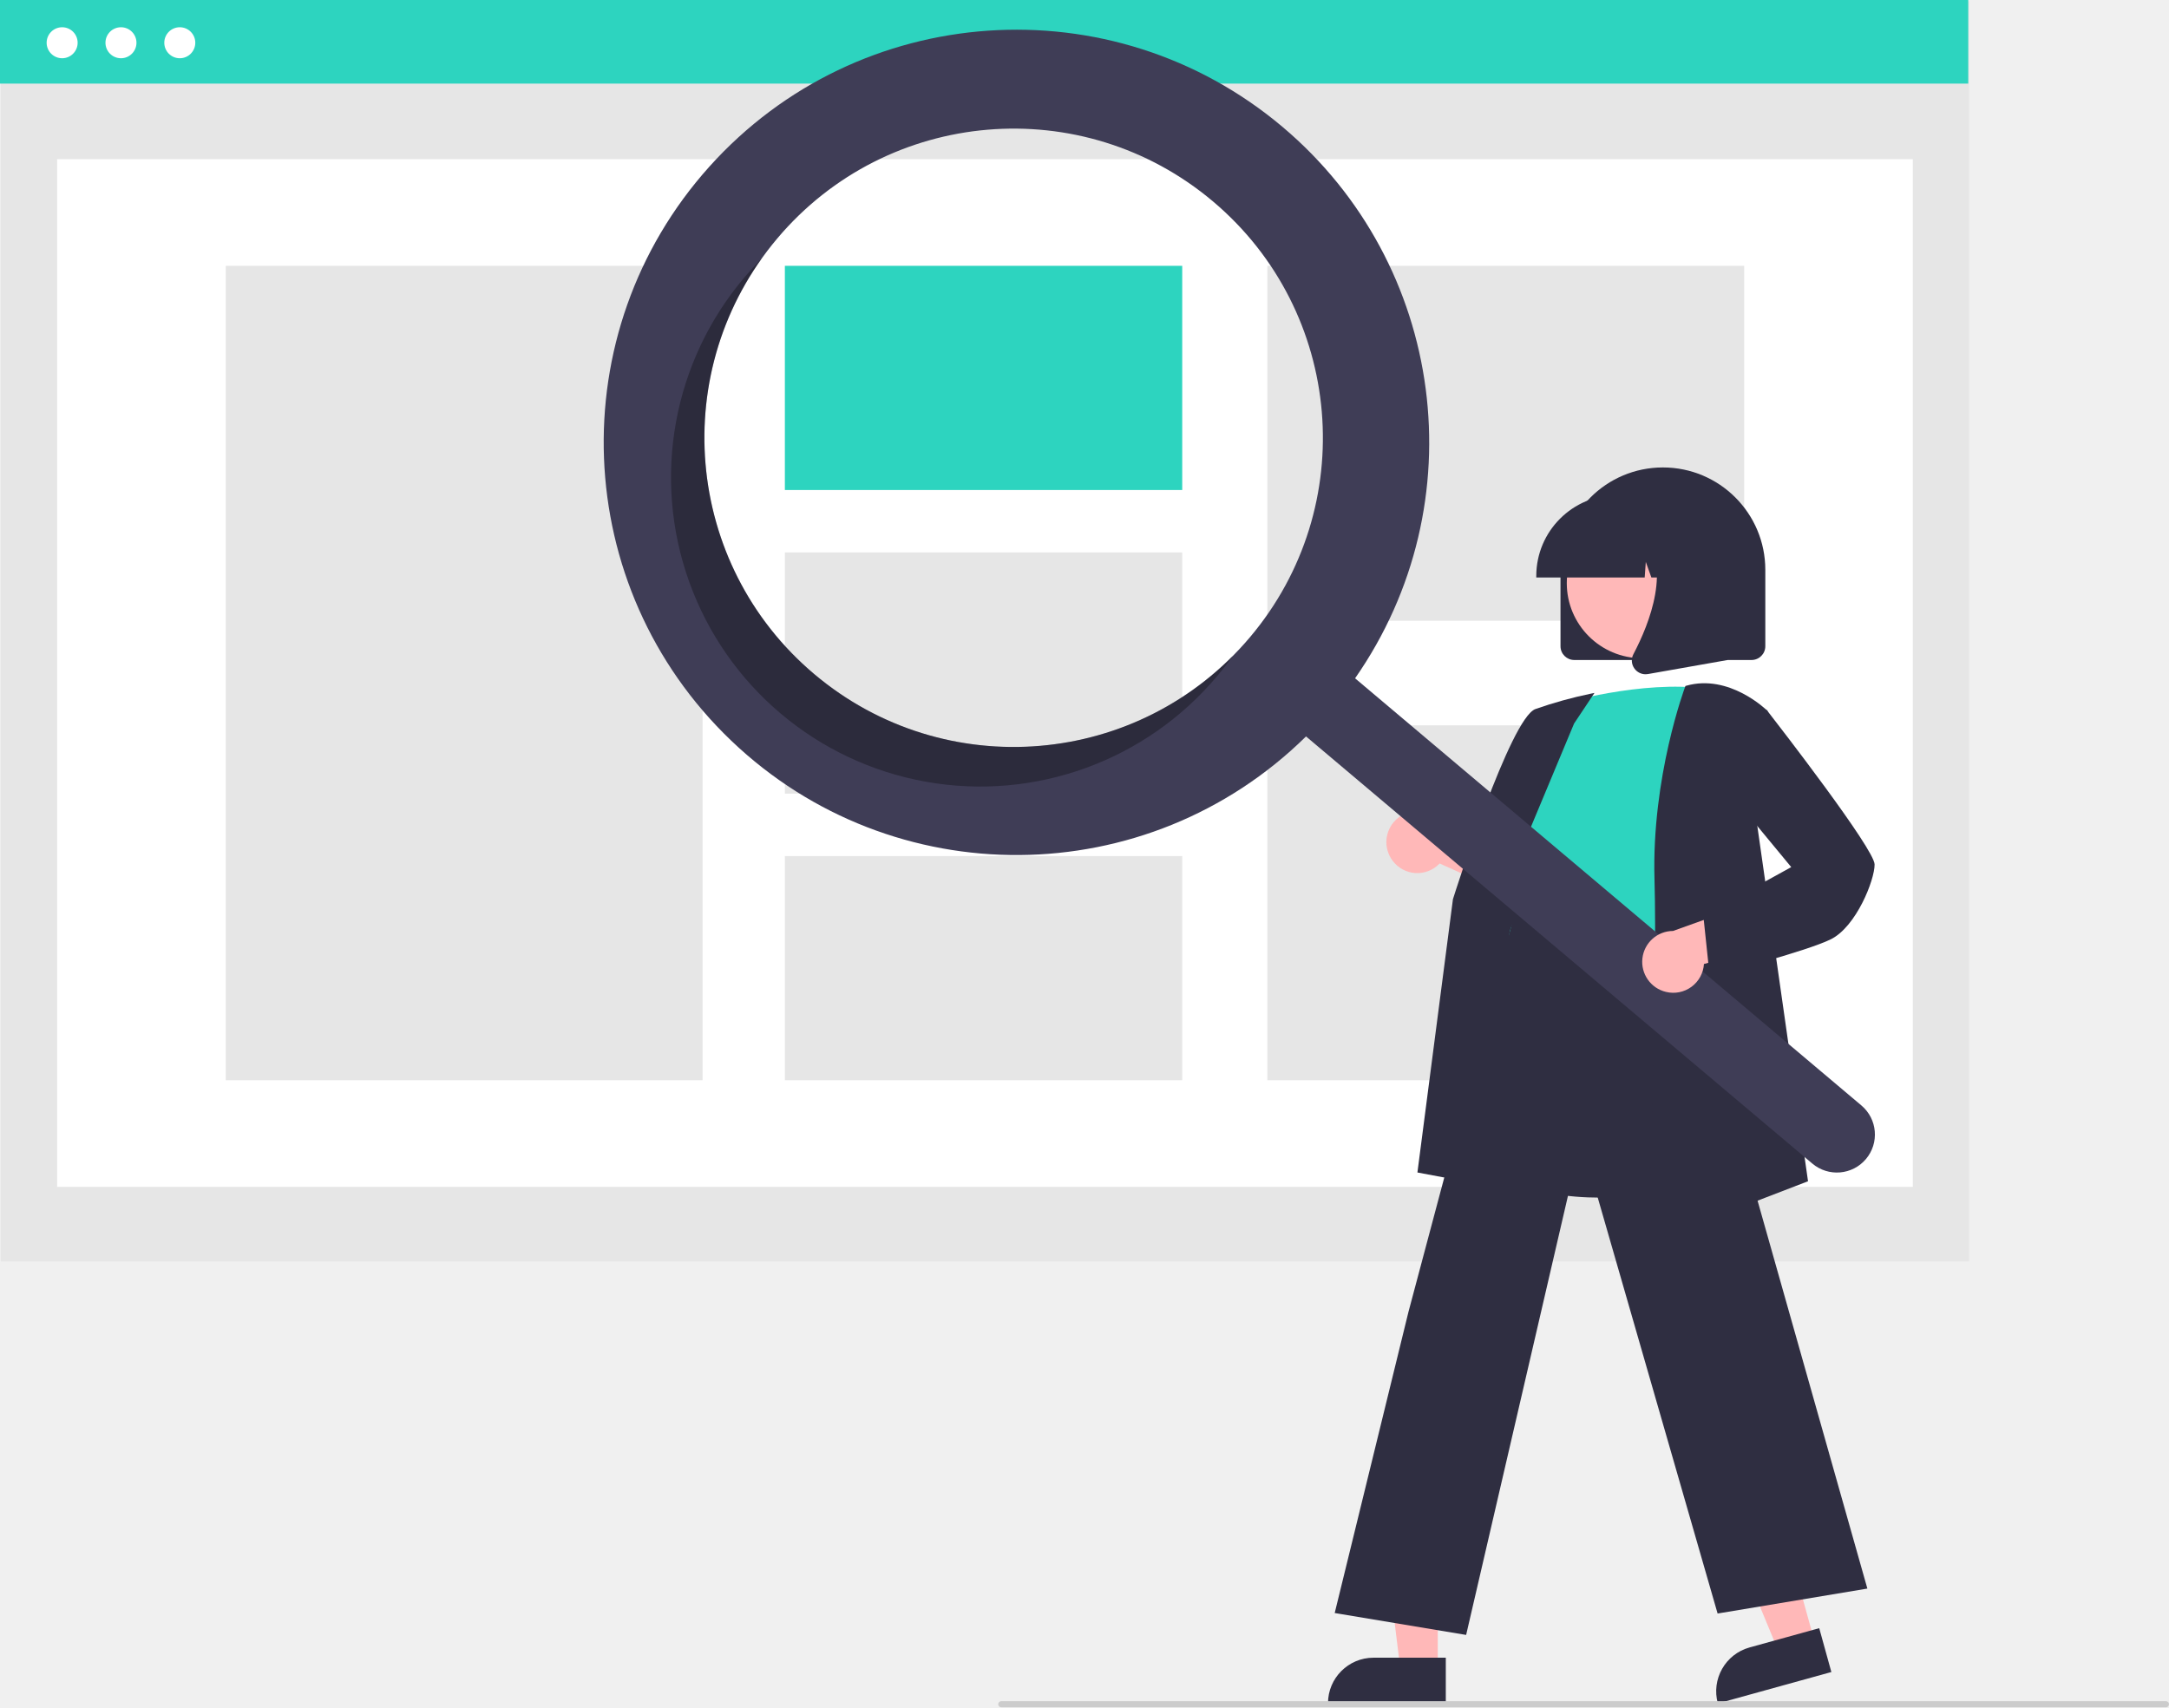
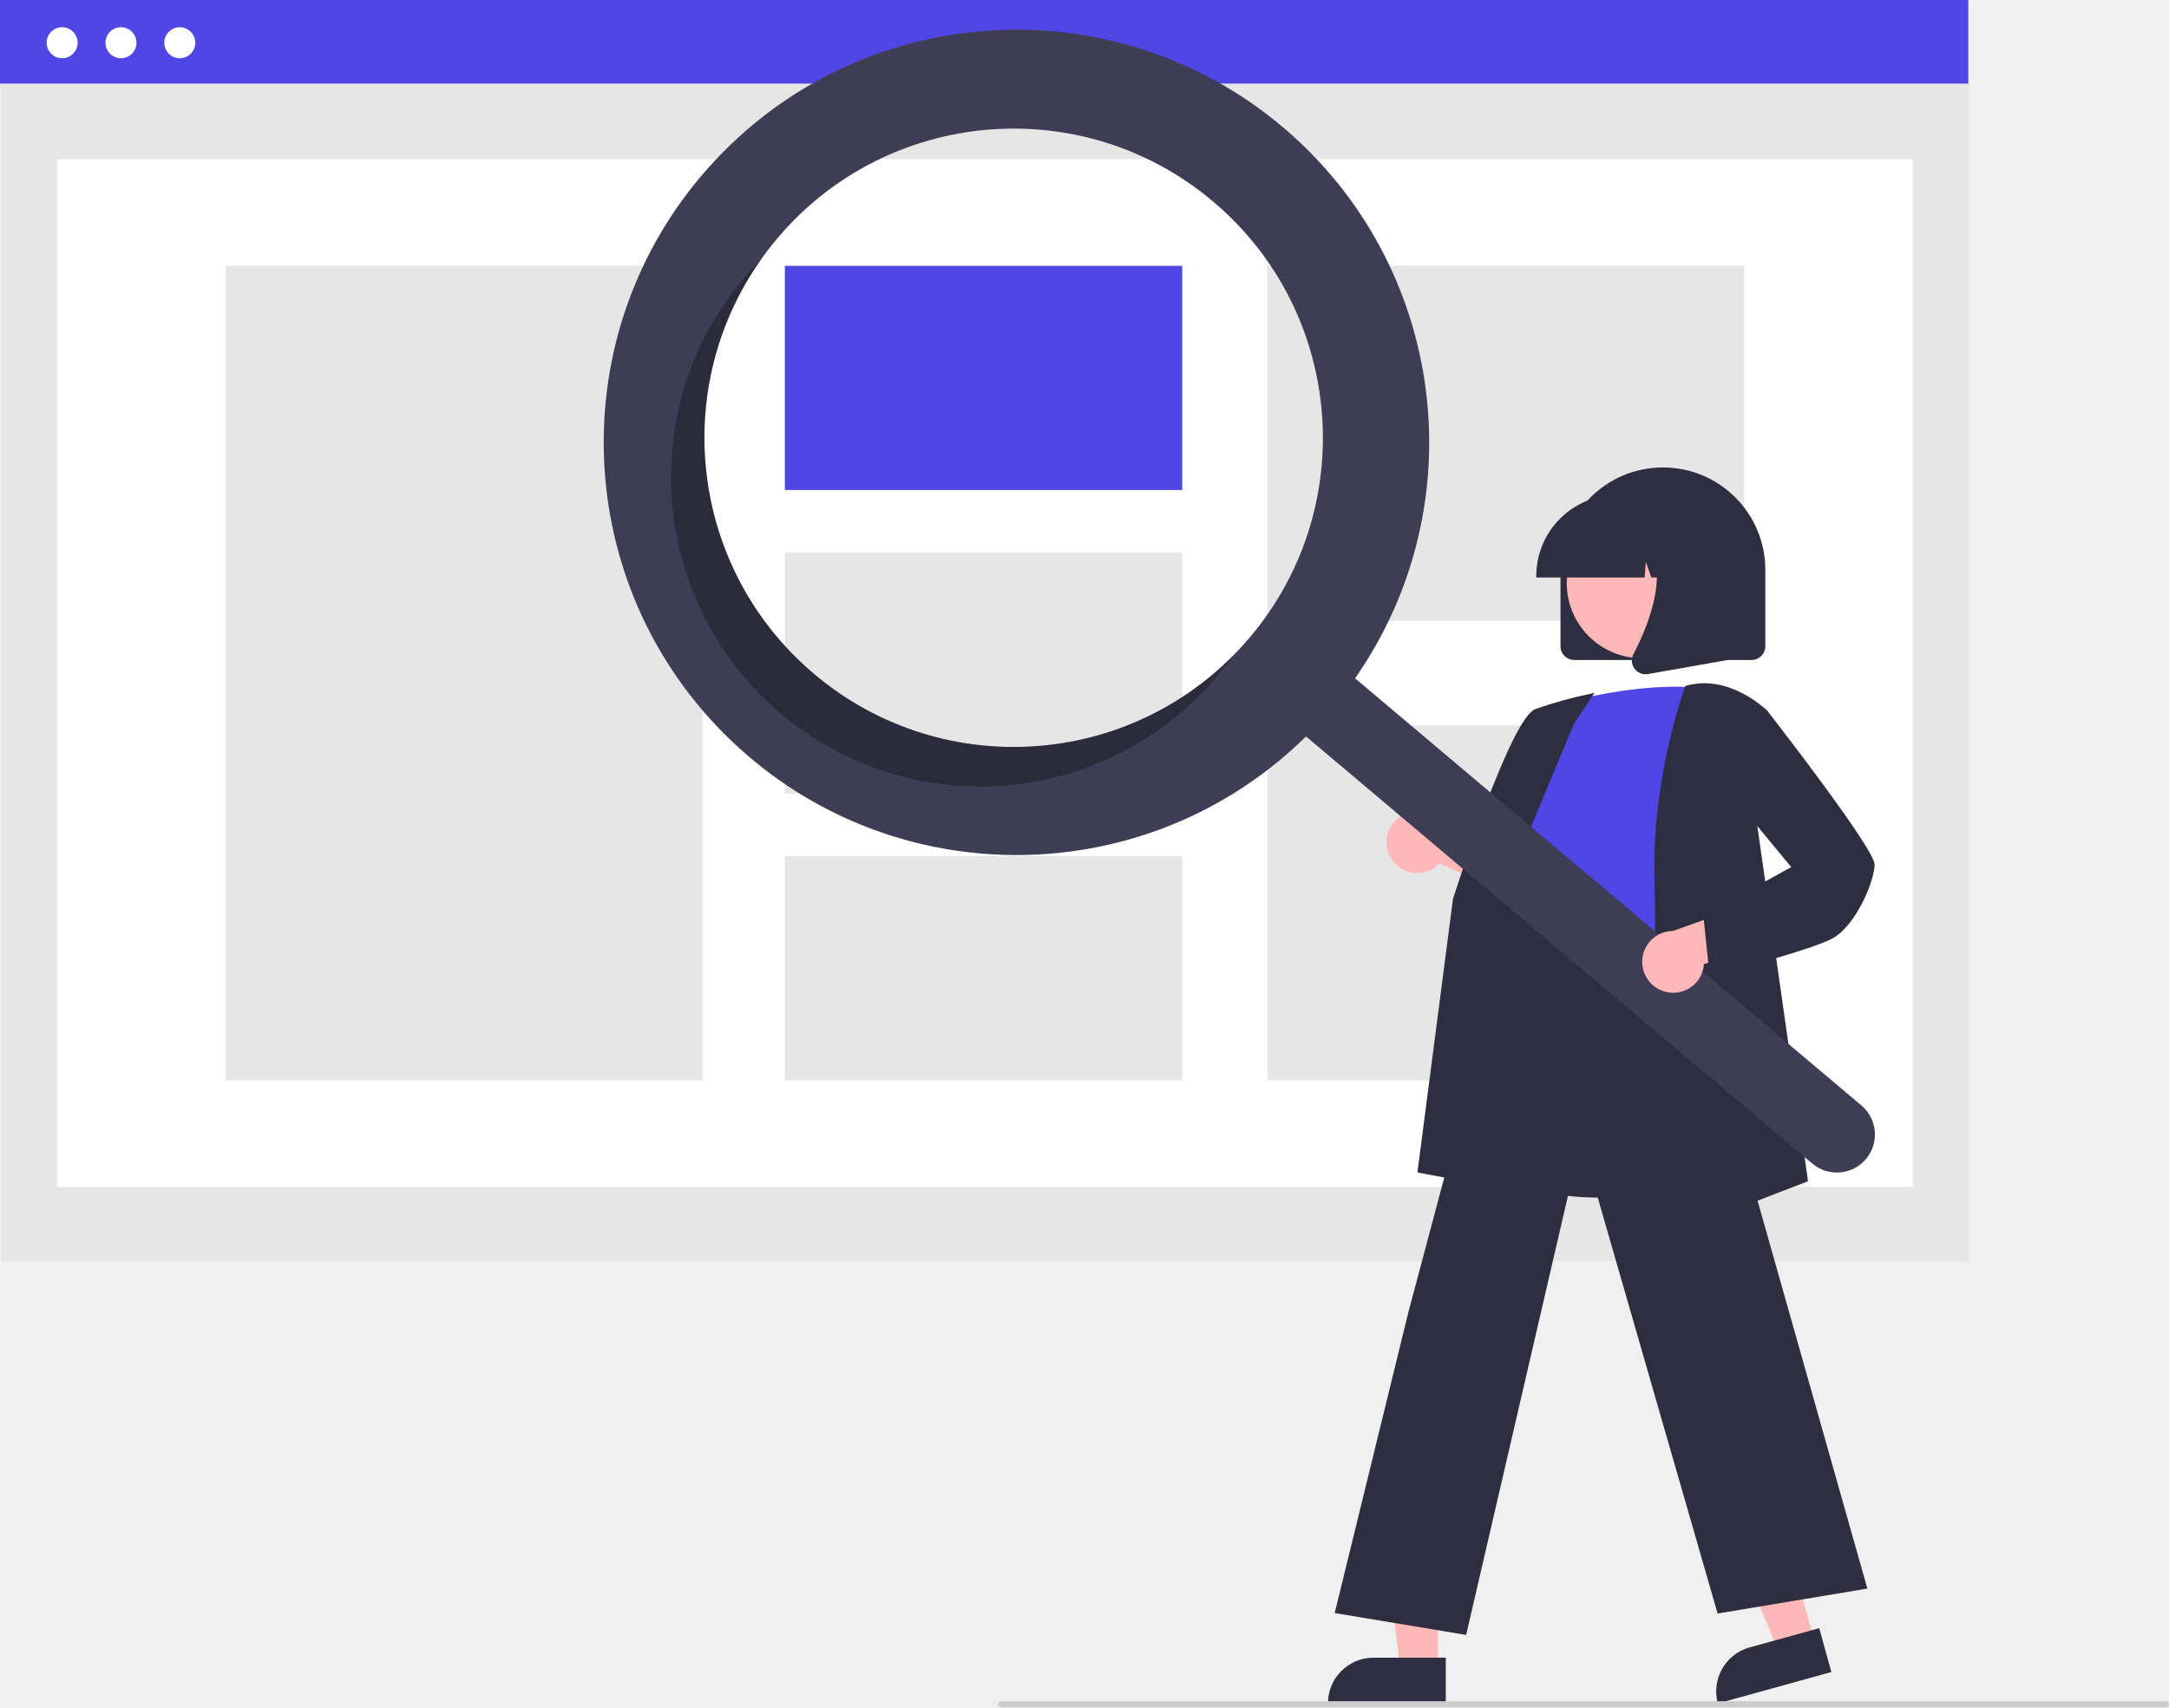
<svg xmlns="http://www.w3.org/2000/svg" data-name="Layer 1" width="709.533" height="558.594" viewBox="0 0 709.533 558.594">
  <rect x="0.275" y="0.365" width="643.862" height="412.358" fill="#e6e6e6" />
  <rect x="18.686" y="52.085" width="607.039" height="336.243" fill="#fff" />
-   <rect width="643.862" height="27.354" fill="#2dd4bf" />
+   <rect width="643.862" height="27.354" fill="#4f46e5" />
  <circle cx="20.327" cy="13.985" r="5.07" fill="#fff" />
  <circle cx="39.571" cy="13.985" r="5.07" fill="#fff" />
  <circle cx="58.814" cy="13.985" r="5.07" fill="#fff" />
  <rect x="73.844" y="86.973" width="155.981" height="266.467" fill="#e6e6e6" />
-   <rect x="256.75" y="86.973" width="129.984" height="73.348" fill="#2dd4bf" />
+   <rect x="256.75" y="86.973" width="129.984" height="73.348" fill="#4f46e5" />
  <rect x="256.75" y="180.747" width="129.984" height="78.919" fill="#e6e6e6" />
  <rect x="256.75" y="280.092" width="129.984" height="73.348" fill="#e6e6e6" />
  <rect x="414.587" y="86.973" width="155.981" height="116.125" fill="#e6e6e6" />
  <rect x="414.587" y="237.315" width="155.981" height="116.125" fill="#e6e6e6" />
  <path d="M755.712,382.143v-25a33.5,33.5,0,1,1,67,0v25a4.505,4.505,0,0,1-4.5,4.5h-58A4.505,4.505,0,0,1,755.712,382.143Z" transform="translate(-245.2337 -170.7031)" fill="#2f2e41" />
  <polygon points="593.514 536.786 581.698 540.056 563.462 496.038 580.901 491.212 593.514 536.786" fill="#ffb8b8" />
  <path d="M819.385,708.282h23.644a0,0,0,0,1,0,0v14.887a0,0,0,0,1,0,0H804.498a0,0,0,0,1,0,0v0A14.887,14.887,0,0,1,819.385,708.282Z" transform="translate(-406.293 74.94457) rotate(-15.46951)" fill="#2f2e41" />
  <polygon points="470.328 545.875 458.068 545.875 452.235 498.587 470.33 498.587 470.328 545.875" fill="#ffb8b8" />
  <path d="M449.311,542.372h23.644a0,0,0,0,1,0,0v14.887a0,0,0,0,1,0,0H434.424a0,0,0,0,1,0,0v0A14.887,14.887,0,0,1,449.311,542.372Z" fill="#2f2e41" />
  <path d="M700.778,452.301a10.056,10.056,0,0,0,15.392.917l32.59,14.658L745.796,449.545l-30.494-11.109a10.11,10.11,0,0,0-14.524,13.865Z" transform="translate(-245.2337 -170.7031)" fill="#ffb8b8" />
  <path d="M768.492,562.539c-10.239,0-20.839-1.525-29.749-6.062a38.416,38.416,0,0,1-19.709-23.565c-4.642-14.699,1.211-29.14,6.871-43.105,3.508-8.654,6.821-16.827,7.68-24.884l.3-2.86c1.339-12.848,2.495-23.943,8.897-28.105,3.318-2.157,7.78-2.28,13.641-.377l55.045,17.881-2.024,104.49-.334.112C808.823,556.161,789.418,562.539,768.492,562.539Z" transform="translate(-245.2337 -170.7031)" fill="#2f2e41" />
-   <path d="M755.462,401.051s27-8,48-5c0,0-12,66-8,88s-69.5,8.5-54.5-12.5l5-25s-10-10-1-22Z" transform="translate(-245.2337 -170.7031)" fill="#2dd4bf" />
+   <path d="M755.462,401.051s27-8,48-5c0,0-12,66-8,88s-69.5,8.5-54.5-12.5l5-25s-10-10-1-22Z" transform="translate(-245.2337 -170.7031)" fill="#4f46e5" />
  <path d="M742.182,560.558l-33.276-6.239,11.618-89.407c.781-2.496,18.778-59.143,26.952-62.208a139.517,139.517,0,0,1,18.166-5.047l1.184-.237-6.672,10.009-26.564,63.654Z" transform="translate(-245.2337 -170.7031)" fill="#2f2e41" />
  <path d="M724.843,705.622l-42.995-7.166,24.128-98.524,35.903-134.737.354,2.393c.028.178,3.382,17.78,53.151,9.97l.438-.068.121.426,60.152,212.538-48.99,8.165L762.422,543.551Z" transform="translate(-245.2337 -170.7031)" fill="#2f2e41" />
  <path d="M784.436,577.29l.027-.756c.03-.84,2.988-84.373,2-117.967-.991-33.709,9.922-62.901,10.032-63.192l.089-.234.241-.069c14.12-4.034,26.369,8.005,26.491,8.127l.172.172-4.021,33.176,17.216,120.642Z" transform="translate(-245.2337 -170.7031)" fill="#2f2e41" />
  <circle cx="537.095" cy="190.797" r="24.561" fill="#ffb8b8" />
  <path d="M747.787,359.143a26.53,26.53,0,0,1,26.5-26.5h5a26.53,26.53,0,0,1,26.5,26.5v.5H795.22l-3.604-10.092-.721,10.092h-5.461l-1.818-5.092-.364,5.092H747.787Z" transform="translate(-245.2337 -170.7031)" fill="#2f2e41" />
  <path d="M779.911,389.454a4.433,4.433,0,0,1-.352-4.707c5.299-10.078,12.717-28.7,2.87-40.185l-.708-.825h28.587V386.658l-25.969,4.582a4.596,4.596,0,0,1-.796.07A4.482,4.482,0,0,1,779.911,389.454Z" transform="translate(-245.2337 -170.7031)" fill="#2f2e41" />
  <path d="M664.814,212.249a135.02,135.02,0,1,0,7.655,199.403L838.087,551.4a12.442,12.442,0,0,0,16.066-19.003l-.018-.015L688.516,392.634A135.027,135.027,0,0,0,664.814,212.249ZM654.137,379.177a101.158,101.158,0,1,1-12.077-142.548l0,0A101.158,101.158,0,0,1,654.137,379.177Z" transform="translate(-245.2337 -170.7031)" fill="#3f3d56" />
  <path d="M511.589,391.254a101.163,101.163,0,0,1-17.166-135.989q-2.901,2.922-5.609,6.12A101.158,101.158,0,1,0,643.438,391.856q2.702-3.202,5.089-6.559A101.163,101.163,0,0,1,511.589,391.254Z" transform="translate(-245.2337 -170.7031)" opacity="0.3" style="isolation:isolate" />
  <path d="M790.214,495.239a10.056,10.056,0,0,0,12.424-9.133l34.433-9.557L823.074,464.346l-30.552,10.947A10.11,10.11,0,0,0,790.214,495.239Z" transform="translate(-245.2337 -170.7031)" fill="#ffb8b8" />
  <path d="M804.526,490.18,802.43,470.274l28.762-15.869-18.752-22.7L815.5,406.205l7.62-3.266.237.305c3.593,4.62,35.105,45.281,35.105,50.307,0,5.163-6.029,20.323-14.276,24.447-7.956,3.978-37.831,11.709-39.099,12.037Z" transform="translate(-245.2337 -170.7031)" fill="#2f2e41" />
  <path d="M953.766,729.297h-381a1,1,0,1,1,0-2h381a1,1,0,0,1,0,2Z" transform="translate(-245.2337 -170.7031)" fill="#ccc" />
</svg>
